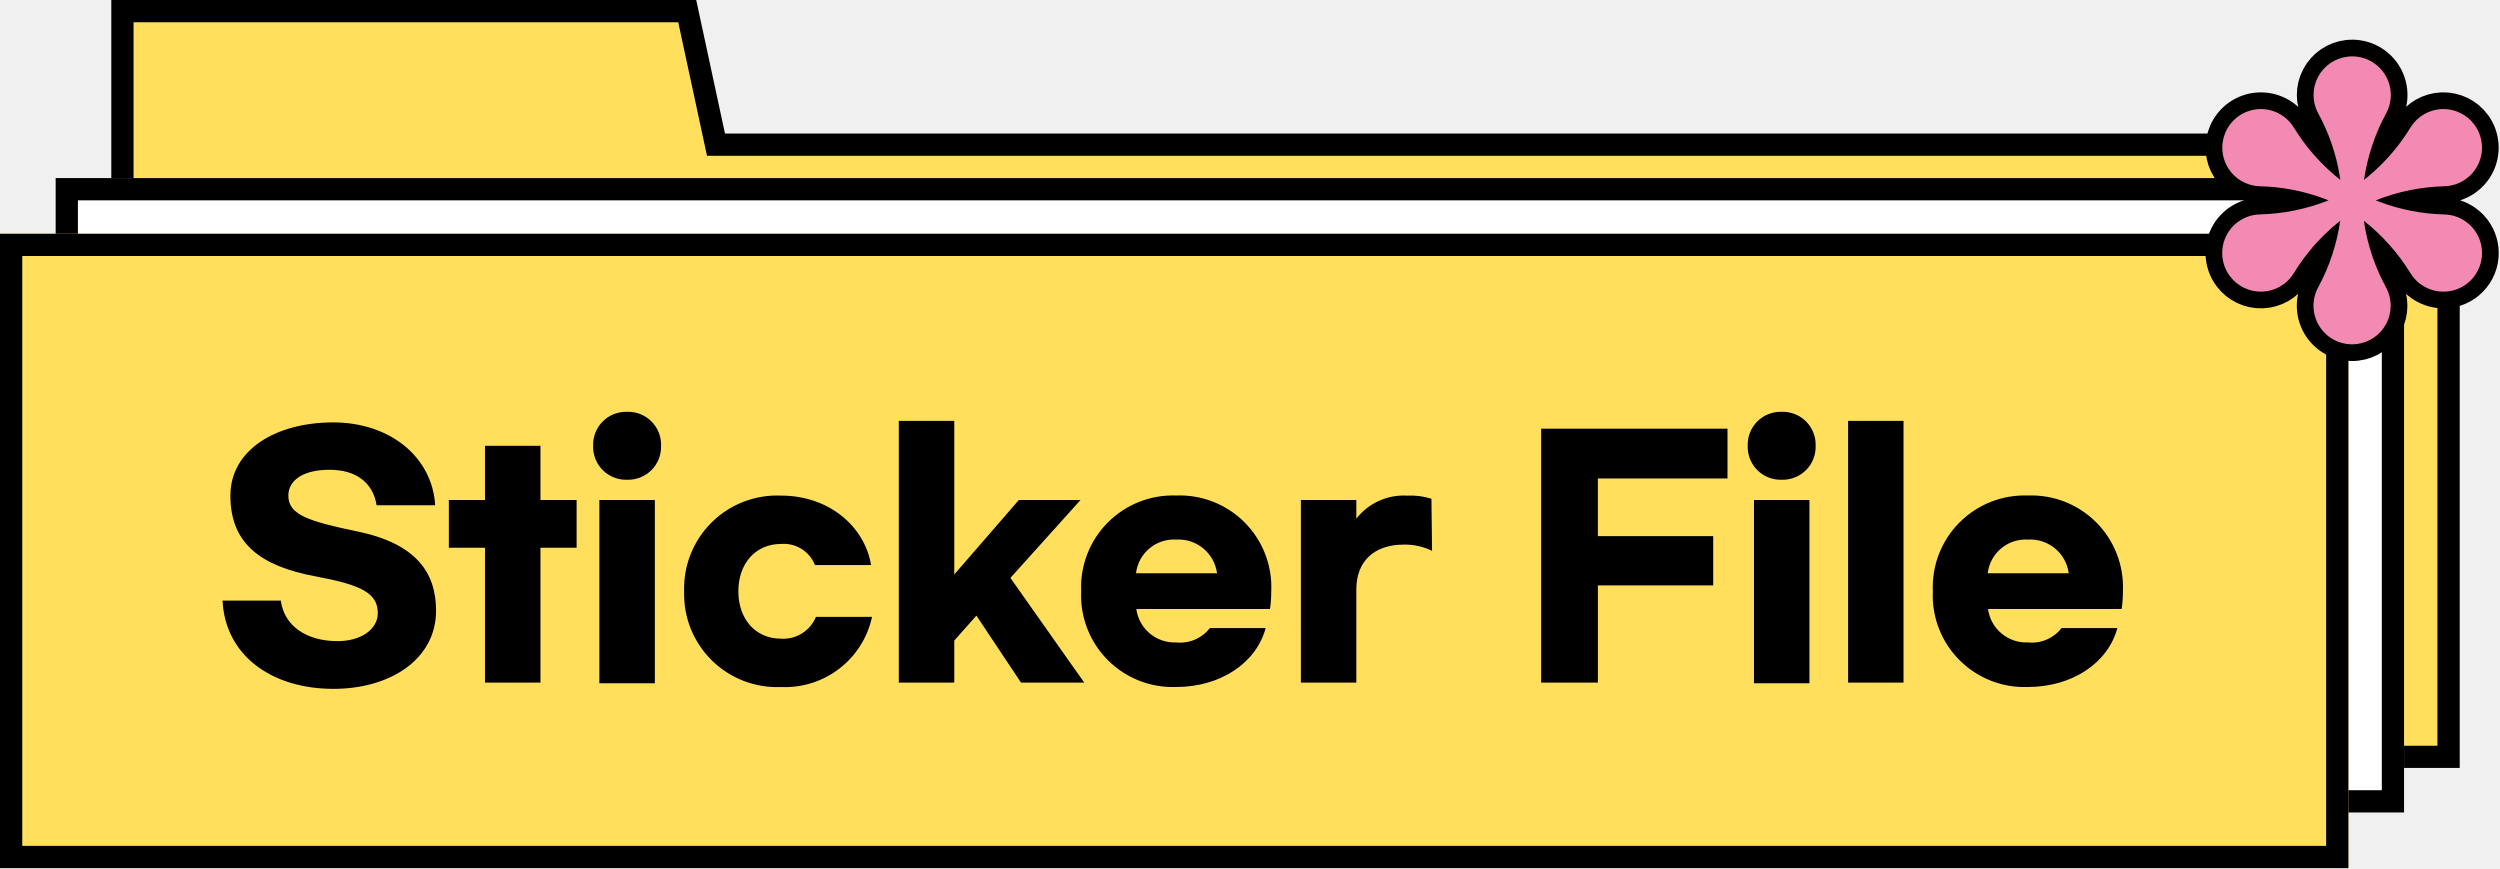
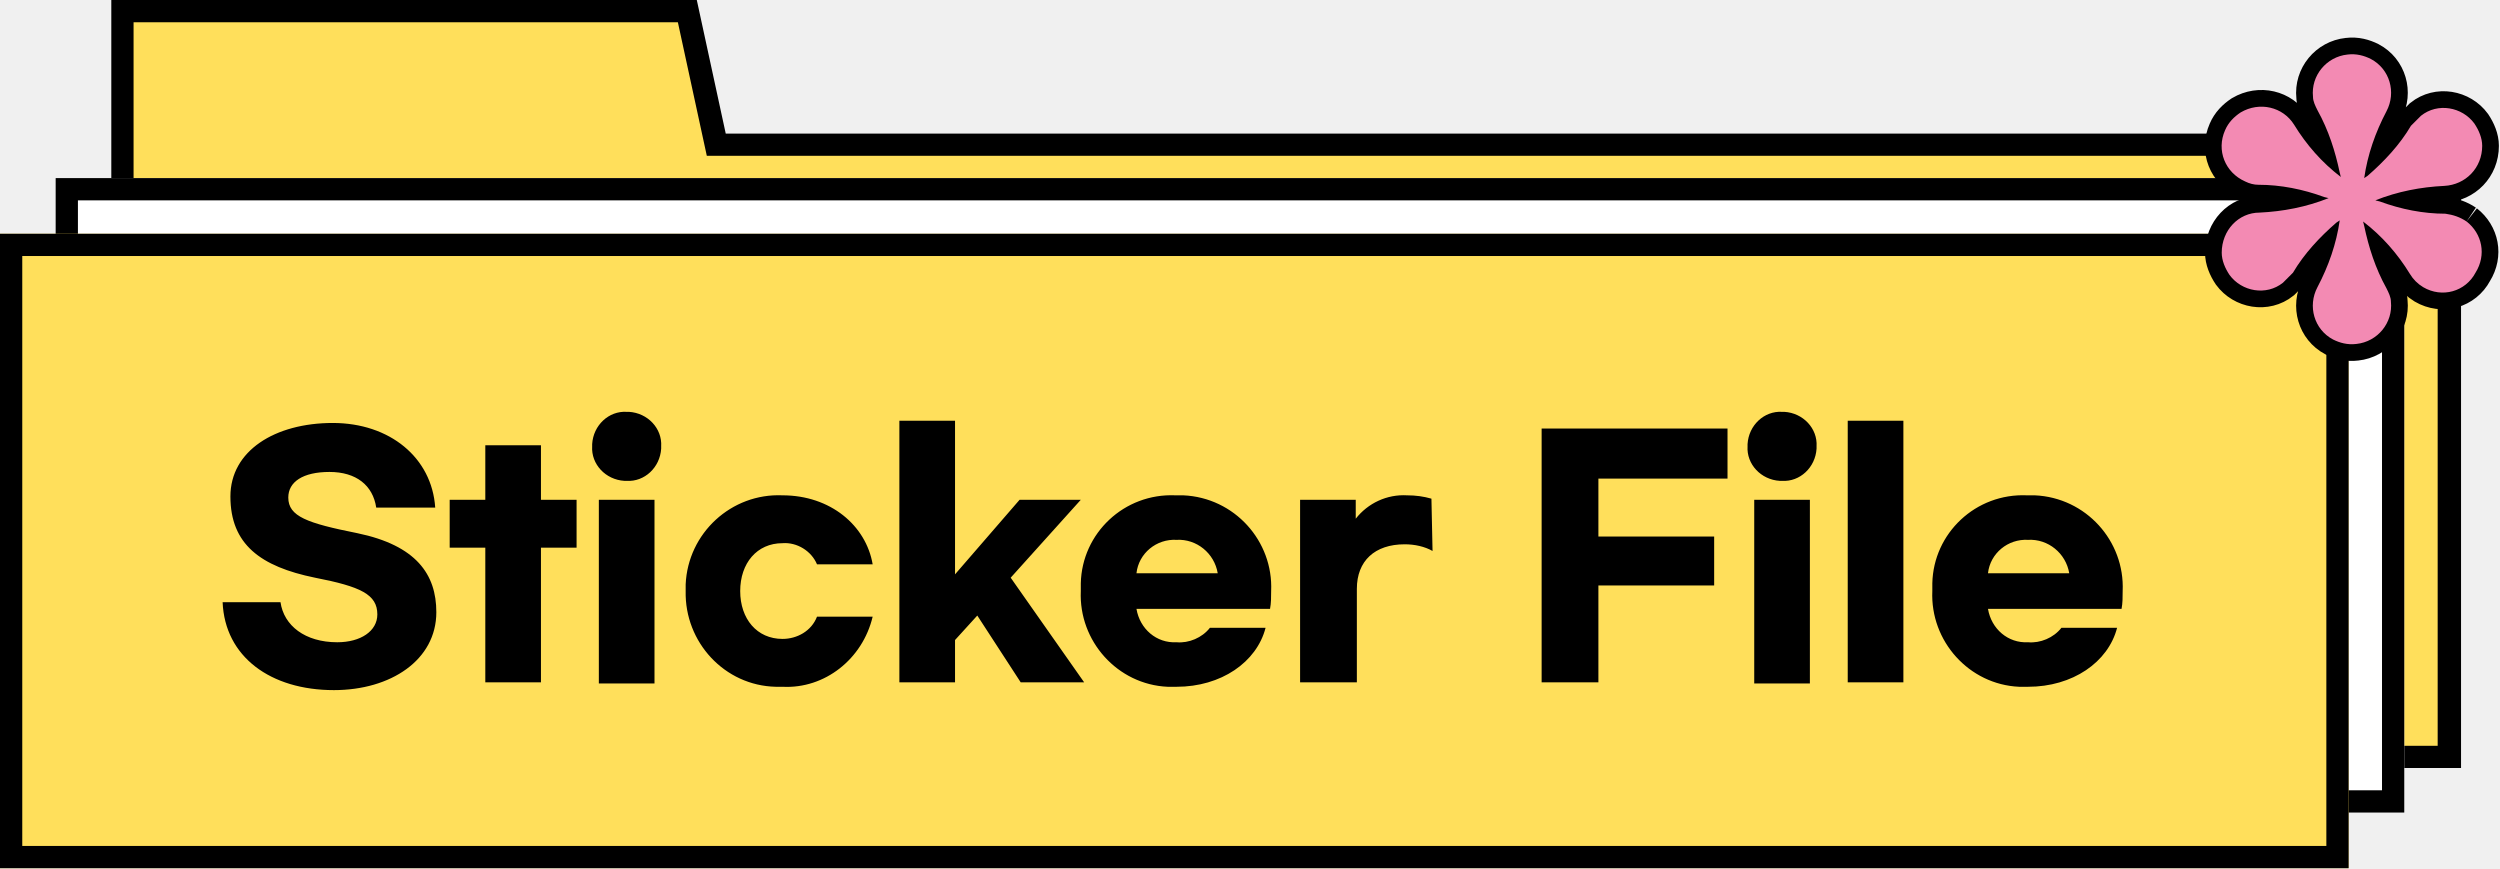
- <svg xmlns="http://www.w3.org/2000/svg" width="224.62" height="78" viewBox="0 0 224.62 78">
-   <g id="title" transform="translate(15986 -6502)">
-     <g id="합치기_160" data-name="합치기 160" transform="translate(-15976 6497)" fill="#ffdf5b">
-       <path d="M 210 73 L 1 73 L 1 17 L 1 6 L 51.746 6 L 54.161 17.211 L 54.331 18 L 55.138 18 L 210 18 L 210 73 Z" stroke="none" />
-       <path d="M 209 72 L 209 19 L 53.523 19 L 50.939 7 L 2 7 L 2 72 L 209 72 M 211 74 L -3.919813480024459e-06 74 L -3.919813480024459e-06 5 L 52.554 5 L 55.138 17 L 211 17 L 211 74 Z" stroke="none" fill="#000" />
+ <svg xmlns="http://www.w3.org/2000/svg" version="1.1" x="0px" y="0px" viewBox="0 0 224.6 78" style="enable-background:new 0 0 224.6 78;" xml:space="preserve">
+   <style type="text/css">
+ 	.st0{fill:#FFDF5B;}
+ 	.st1{fill:#FFFFFF;}
+ 	.st2{fill:none;stroke:#000000;stroke-width:2;}
+ 	.st3{fill:#30395A;stroke:#000000;stroke-width:3;}
+ 	.st4{fill:#F38AB3;}
+ 
+     .s1 {position:relative;animation:rotate both linear infinite 4s;transform-origin:94.1% 23.3%;}
+     
+   @keyframes rotate {
+   0% {rotate(0deg);}
+   100% {transform:rotate(360deg);}
+   }
+ 
+ </style>
+   <g id="레이어_1">
+     <g id="합치기_160" transform="translate(-15976 6497)">
+       <path class="st0" d="M16196-6429h-209v-56v-11h50.7l2.4,11.2l0.2,0.8h0.8h154.9V-6429z" />
+       <path d="M16195-6430v-53h-155.5l-2.6-12h-48.9v65H16195 M16197-6428h-211v-69h52.6l2.6,12h155.9V-6428z" />
    </g>
-     <g id="사각형_22106" data-name="사각형 22106" transform="translate(-15981 6518)" fill="#fff" stroke="#000" stroke-width="2">
-       <rect width="211" height="57" stroke="none" />
-       <rect x="1" y="1" width="209" height="55" fill="none" />
+     <g id="사각형_22106" transform="translate(-15981 6518)">
+       <rect x="15986" y="-6502" class="st1" width="211" height="57" />
+       <rect x="15987" y="-6501" class="st2" width="209" height="55" />
    </g>
-     <g id="사각형_22101" data-name="사각형 22101" transform="translate(-15986 6523)" fill="#ffdf5b" stroke="#000" stroke-width="2">
-       <rect width="211" height="57" stroke="none" />
-       <rect x="1" y="1" width="209" height="55" fill="none" />
+     <g id="사각형_22101" transform="translate(-15986 6523)">
+       <rect x="15986" y="-6502" class="st0" width="211" height="57" />
+       <rect x="15987" y="-6501" class="st2" width="209" height="55" />
    </g>
-     <path id="패스_42584" data-name="패스 42584" d="M-75.488-20.86c-5.152,0-9.24,2.464-9.24,6.58,0,4.284,2.688,6.328,7.644,7.252,4.06.756,5.6,1.484,5.6,3.3,0,1.484-1.54,2.52-3.612,2.52-2.912,0-4.816-1.456-5.1-3.64h-5.236C-85.2.028-81.088,3.08-75.46,3.08c5.1,0,9.212-2.66,9.212-7.028,0-3.416-1.792-6.02-7.056-7.112-4.452-.924-6.216-1.512-6.216-3.22,0-1.372,1.316-2.324,3.7-2.324,2.436,0,3.92,1.2,4.228,3.192h5.264C-66.584-17.752-70.392-20.86-75.488-20.86Zm21.868,6.972h-3.248V-18.76h-4.984v4.872H-65.1V-9.6h3.248V2.52h4.984V-9.6h3.248Zm4.536-7.924a2.957,2.957,0,0,0-3.052,3.052,2.957,2.957,0,0,0,3.052,3.052,2.957,2.957,0,0,0,3.052-3.052A2.957,2.957,0,0,0-49.084-21.812Zm2.492,7.924h-4.984V2.576h4.984Zm19.516,10.5h-5.04a3.179,3.179,0,0,1-3.136,1.96c-2.324,0-3.836-1.792-3.836-4.256s1.512-4.256,3.836-4.256a3.022,3.022,0,0,1,3.052,1.9h5.04c-.588-3.5-3.808-6.244-8.092-6.244a8.354,8.354,0,0,0-8.708,8.6,8.354,8.354,0,0,0,8.708,8.6A8,8,0,0,0-27.076-3.388ZM-13.692,2.52h5.684l-6.636-9.408,6.3-7h-5.544l-5.8,6.692V-21h-4.984V2.52h4.984V-1.26L-17.7-3.5ZM.252,2.912c3.976,0,7.2-2.156,8.036-5.292H3.276A3.379,3.379,0,0,1,.252-1.092a3.467,3.467,0,0,1-3.584-3H8.68a11.214,11.214,0,0,0,.112-1.6,8.234,8.234,0,0,0-8.54-8.6,8.249,8.249,0,0,0-8.54,8.6A8.234,8.234,0,0,0,.252,2.912ZM-3.36-7.308A3.436,3.436,0,0,1,.252-10.332,3.49,3.49,0,0,1,3.92-7.308ZM11.452,2.52h4.984v-8.4c0-2.492,1.6-4,4.256-4a5.52,5.52,0,0,1,2.548.56L23.184-14a6.106,6.106,0,0,0-2.156-.28,5.384,5.384,0,0,0-4.592,2.072v-1.68H11.452Zm21.588,0h5.1V-6.216H48.5V-10.64H38.136v-5.18H49.784V-20.3H33.04ZM54.656-21.812A2.957,2.957,0,0,0,51.6-18.76a2.957,2.957,0,0,0,3.052,3.052,2.957,2.957,0,0,0,3.052-3.052A2.957,2.957,0,0,0,54.656-21.812Zm2.492,7.924H52.164V2.576h4.984ZM65.6-21H60.62V2.52H65.6ZM76.776,2.912c3.976,0,7.2-2.156,8.036-5.292H79.8a3.379,3.379,0,0,1-3.024,1.288,3.467,3.467,0,0,1-3.584-3H85.2a11.214,11.214,0,0,0,.112-1.6,8.234,8.234,0,0,0-8.54-8.6,8.249,8.249,0,0,0-8.54,8.6A8.234,8.234,0,0,0,76.776,2.912ZM73.164-7.308a3.436,3.436,0,0,1,3.612-3.024,3.49,3.49,0,0,1,3.668,3.024Z" transform="translate(-15880.572 6560.812)" />
-     <g id="flower" transform="translate(-16061.295 4665.926)">
-       <g id="그룹_116250" data-name="그룹 116250" transform="translate(274.959 1841.139)">
-         <g id="그룹_116251" data-name="그룹 116251" transform="translate(0 0)">
-           <path id="패스_42658" data-name="패스 42658" d="M21.9,14.857a3.455,3.455,0,0,0-1.89-.653,17.692,17.692,0,0,1-5.856-1.126l-.361-.143h0a17.946,17.946,0,0,1,6.167-1.267,3.468,3.468,0,0,0,2.695-5.532,3.467,3.467,0,0,0-5.717.211,17.667,17.667,0,0,1-3.9,4.509l-.3.241h0a17.939,17.939,0,0,1,1.986-5.974,3.468,3.468,0,0,0-3.444-5.1A3.467,3.467,0,0,0,8.6,5.079a17.677,17.677,0,0,1,1.952,5.635l.057.384h0a17.955,17.955,0,0,1-4.18-4.707,3.468,3.468,0,0,0-6.139.432,3.468,3.468,0,0,0,3.041,4.846,17.659,17.659,0,0,1,5.856,1.126l.361.143h0A17.96,17.96,0,0,1,3.376,14.2,3.468,3.468,0,0,0,.682,19.736,3.467,3.467,0,0,0,6.4,19.524a17.7,17.7,0,0,1,3.9-4.509l.3-.241v0A17.956,17.956,0,0,1,8.619,20.75a3.468,3.468,0,0,0,3.444,5.1,3.468,3.468,0,0,0,2.676-5.057,17.662,17.662,0,0,1-1.953-5.635l-.057-.384h0a17.956,17.956,0,0,1,4.181,4.707,3.433,3.433,0,0,0,1.221,1.191A3.469,3.469,0,0,0,21.9,14.857" transform="translate(0 0)" fill="#30395a" stroke="#000" stroke-width="3" />
-         </g>
-       </g>
-       <path id="패스_42659" data-name="패스 42659" d="M21.9,14.857a3.455,3.455,0,0,0-1.89-.653,17.692,17.692,0,0,1-5.856-1.126l-.361-.143h0a17.946,17.946,0,0,1,6.167-1.267,3.468,3.468,0,0,0,2.695-5.532,3.467,3.467,0,0,0-5.717.211,17.667,17.667,0,0,1-3.9,4.509l-.3.241h0a17.939,17.939,0,0,1,1.986-5.974,3.468,3.468,0,0,0-3.444-5.1A3.467,3.467,0,0,0,8.6,5.079a17.677,17.677,0,0,1,1.952,5.635l.057.384h0a17.955,17.955,0,0,1-4.18-4.707,3.468,3.468,0,0,0-6.139.432,3.468,3.468,0,0,0,3.041,4.846,17.659,17.659,0,0,1,5.856,1.126l.361.143h0A17.96,17.96,0,0,1,3.376,14.2,3.468,3.468,0,0,0,.682,19.736,3.467,3.467,0,0,0,6.4,19.524a17.7,17.7,0,0,1,3.9-4.509l.3-.241v0A17.956,17.956,0,0,1,8.619,20.75a3.468,3.468,0,0,0,3.444,5.1,3.468,3.468,0,0,0,2.676-5.057,17.662,17.662,0,0,1-1.953-5.635l-.057-.384h0a17.956,17.956,0,0,1,4.181,4.707,3.433,3.433,0,0,0,1.221,1.191A3.469,3.469,0,0,0,21.9,14.857" transform="translate(274.959 1841.139)" fill="#f38ab3" />
+     <path id="패스_42584" d="M29.9,38c-5.2,0-9.2,2.5-9.2,6.6c0,4.3,2.7,6.3,7.6,7.3c4.1,0.8,5.6,1.5,5.6,3.3c0,1.5-1.5,2.5-3.6,2.5   c-2.9,0-4.8-1.5-5.1-3.6H20c0.2,4.9,4.3,7.9,10,7.9c5.1,0,9.2-2.7,9.2-7c0-3.4-1.8-6-7.1-7.1c-4.5-0.9-6.2-1.5-6.2-3.2   c0-1.4,1.3-2.3,3.7-2.3c2.4,0,3.9,1.2,4.2,3.2h5.3C38.8,41.1,35,38,29.9,38z M51.8,44.9h-3.2v-4.9h-5v4.9h-3.2v4.3h3.2v12.1h5V49.2   h3.2L51.8,44.9z M56.3,37c-1.6-0.1-3,1.2-3.1,2.9c0,0.1,0,0.1,0,0.2c-0.1,1.6,1.2,3,2.9,3.1c0.1,0,0.1,0,0.2,0   c1.6,0.1,3-1.2,3.1-2.9c0-0.1,0-0.1,0-0.2c0.1-1.6-1.2-3-2.9-3.1C56.5,37,56.4,37,56.3,37z M58.8,44.9h-5v16.5h5V44.9z M78.4,55.4   h-5c-0.5,1.3-1.8,2-3.1,2c-2.3,0-3.8-1.8-3.8-4.3s1.5-4.3,3.8-4.3c1.3-0.1,2.6,0.7,3.1,1.9h5c-0.6-3.5-3.8-6.2-8.1-6.2   c-4.6-0.2-8.5,3.4-8.7,8c0,0.2,0,0.4,0,0.6c-0.1,4.6,3.5,8.5,8.1,8.6c0.2,0,0.4,0,0.6,0C74.1,61.9,77.5,59.2,78.4,55.4z M91.7,61.3   h5.7l-6.6-9.4l6.3-7h-5.5l-5.8,6.7V37.8h-5v23.5h5v-3.8l2-2.2L91.7,61.3z M105.7,61.7c4,0,7.2-2.2,8-5.3h-5c-0.7,0.9-1.9,1.4-3,1.3   c-1.8,0.1-3.3-1.2-3.6-3h12c0.1-0.5,0.1-1.1,0.1-1.6c0.2-4.5-3.3-8.4-7.9-8.6c-0.2,0-0.5,0-0.7,0c-4.6-0.2-8.4,3.4-8.5,7.9   c0,0.2,0,0.4,0,0.7c-0.2,4.5,3.3,8.4,7.8,8.6C105.2,61.7,105.4,61.7,105.7,61.7z M102.1,51.5c0.2-1.8,1.8-3.1,3.6-3   c1.8-0.1,3.4,1.2,3.7,3H102.1z M116.9,61.3h5v-8.4c0-2.5,1.6-4,4.3-4c0.9,0,1.8,0.2,2.5,0.6l-0.1-4.7c-0.7-0.2-1.4-0.3-2.2-0.3   c-1.8-0.1-3.5,0.7-4.6,2.1v-1.7h-5V61.3z M138.5,61.3h5.1v-8.7h10.4v-4.4h-10.4V43h11.6v-4.5h-16.7V61.3z M160.1,37   c-1.6-0.1-3,1.2-3.1,2.9c0,0.1,0,0.1,0,0.2c-0.1,1.6,1.2,3,2.9,3.1c0.1,0,0.1,0,0.2,0c1.6,0.1,3-1.2,3.1-2.9c0-0.1,0-0.1,0-0.2   c0.1-1.6-1.2-3-2.9-3.1C160.2,37,160.1,37,160.1,37z M162.6,44.9h-5v16.5h5L162.6,44.9z M171,37.8h-5v23.5h5V37.8z M182.2,61.7   c4,0,7.2-2.2,8-5.3h-5c-0.7,0.9-1.9,1.4-3,1.3c-1.8,0.1-3.3-1.2-3.6-3h12c0.1-0.5,0.1-1.1,0.1-1.6c0.2-4.5-3.3-8.4-7.9-8.6   c-0.2,0-0.5,0-0.7,0c-4.6-0.2-8.4,3.4-8.5,7.9c0,0.2,0,0.4,0,0.7c-0.2,4.5,3.3,8.4,7.8,8.6C181.7,61.7,182,61.7,182.2,61.7z    M178.6,51.5c0.2-1.8,1.8-3.1,3.6-3c1.8-0.1,3.4,1.2,3.7,3H178.6z" />
+   </g>
+   <g id="레이어_2" class="s1">
+     <g>
+       <path id="패스_42658" class="st3" d="M221.6,19.9c-0.6-0.4-1.2-0.6-1.9-0.7c-2,0-4-0.4-5.9-1.1l-0.4-0.1l0,0    c2-0.8,4.1-1.2,6.2-1.3c1.9-0.1,3.4-1.6,3.4-3.6c0-0.7-0.3-1.4-0.7-2c-1.1-1.5-3.3-1.9-4.8-0.7c-0.3,0.3-0.6,0.6-0.9,0.9    c-1,1.7-2.4,3.2-3.9,4.5l-0.3,0.2l0,0c0.3-2.1,1-4.1,2-6c0.9-1.7,0.3-3.8-1.4-4.7c-0.6-0.3-1.3-0.5-2.1-0.4    c-1.9,0.2-3.3,1.9-3.1,3.8c0,0.4,0.2,0.8,0.4,1.2c1,1.8,1.6,3.7,2,5.6l0.1,0.4l0,0c-1.7-1.3-3.1-2.9-4.2-4.7    c-1-1.6-3.1-2.1-4.8-1.1c-0.6,0.4-1.1,0.9-1.4,1.6c-0.8,1.8,0,3.8,1.8,4.6c0.4,0.2,0.8,0.3,1.2,0.3c2,0,4,0.4,5.9,1.1l0.4,0.1l0,0    c-2,0.8-4.1,1.2-6.2,1.3c-1.9,0-3.4,1.6-3.4,3.6c0,0.7,0.3,1.4,0.7,2c1.1,1.5,3.3,1.9,4.8,0.7c0.3-0.3,0.6-0.6,0.9-0.9    c1-1.7,2.4-3.2,3.9-4.5l0.3-0.2l0,0c-0.3,2.1-1,4.1-2,6c-0.9,1.7-0.3,3.8,1.4,4.7c0.6,0.3,1.3,0.5,2.1,0.4    c1.9-0.2,3.3-1.9,3.1-3.8c0-0.4-0.2-0.8-0.4-1.2c-1-1.8-1.6-3.7-2-5.6l-0.1-0.4l0,0c1.7,1.3,3.1,2.9,4.2,4.7    c0.3,0.5,0.7,0.9,1.2,1.2c1.7,1,3.8,0.4,4.7-1.3C223.4,22.9,223,21,221.6,19.9" />
    </g>
+     <path id="패스_42659" class="st4" d="M221.6,19.9c-0.6-0.4-1.2-0.6-1.9-0.7c-2,0-4-0.4-5.9-1.1l-0.4-0.1l0,0   c2-0.8,4.1-1.2,6.2-1.3c1.9-0.1,3.4-1.6,3.4-3.6c0-0.7-0.3-1.4-0.7-2c-1.1-1.5-3.3-1.9-4.8-0.7c-0.3,0.3-0.6,0.6-0.9,0.9   c-1,1.7-2.4,3.2-3.9,4.5l-0.3,0.2l0,0c0.3-2.1,1-4.1,2-6c0.9-1.7,0.3-3.8-1.4-4.7c-0.6-0.3-1.3-0.5-2.1-0.4   c-1.9,0.2-3.3,1.9-3.1,3.8c0,0.4,0.2,0.8,0.4,1.2c1,1.8,1.6,3.7,2,5.6l0.1,0.4l0,0c-1.7-1.3-3.1-2.9-4.2-4.7   c-1-1.6-3.1-2.1-4.8-1.1c-0.6,0.4-1.1,0.9-1.4,1.6c-0.8,1.8,0,3.8,1.8,4.6c0.4,0.2,0.8,0.3,1.2,0.3c2,0,4,0.4,5.9,1.1l0.4,0.1l0,0   c-2,0.8-4.1,1.2-6.2,1.3c-1.9,0-3.4,1.6-3.4,3.6c0,0.7,0.3,1.4,0.7,2c1.1,1.5,3.3,1.9,4.8,0.7c0.3-0.3,0.6-0.6,0.9-0.9   c1-1.7,2.4-3.2,3.9-4.5l0.3-0.2l0,0c-0.3,2.1-1,4.1-2,6c-0.9,1.7-0.3,3.8,1.4,4.7c0.6,0.3,1.3,0.5,2.1,0.4c1.9-0.2,3.3-1.9,3.1-3.8   c0-0.4-0.2-0.8-0.4-1.2c-1-1.8-1.6-3.7-2-5.6l-0.1-0.4l0,0c1.7,1.3,3.1,2.9,4.2,4.7c0.3,0.5,0.7,0.9,1.2,1.2c1.7,1,3.8,0.4,4.7-1.3   C223.4,22.9,223,21,221.6,19.9" />
  </g>
</svg>
